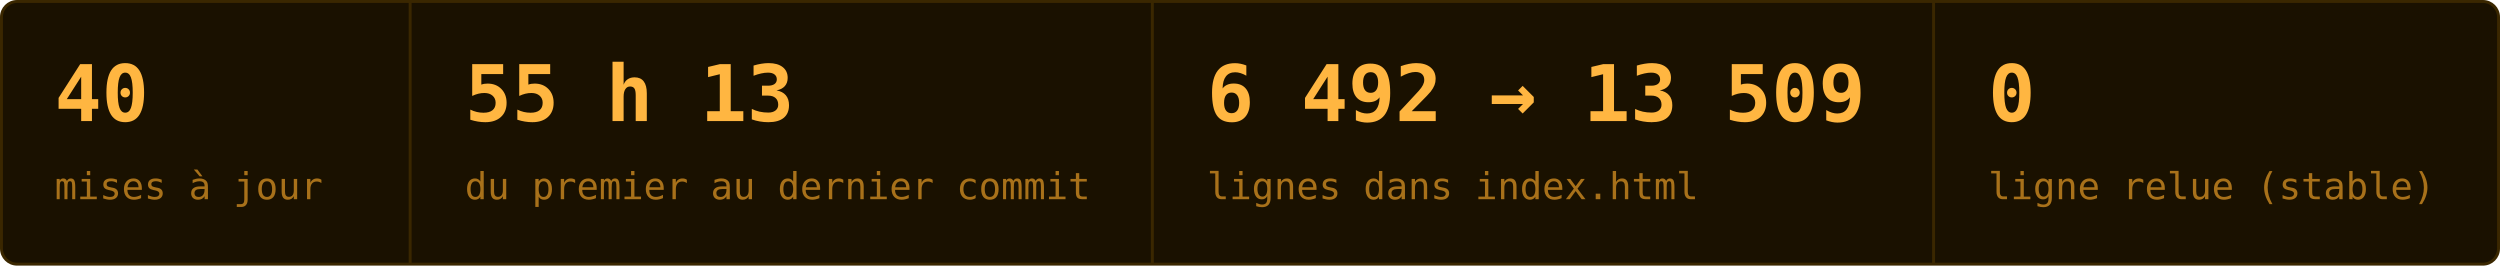
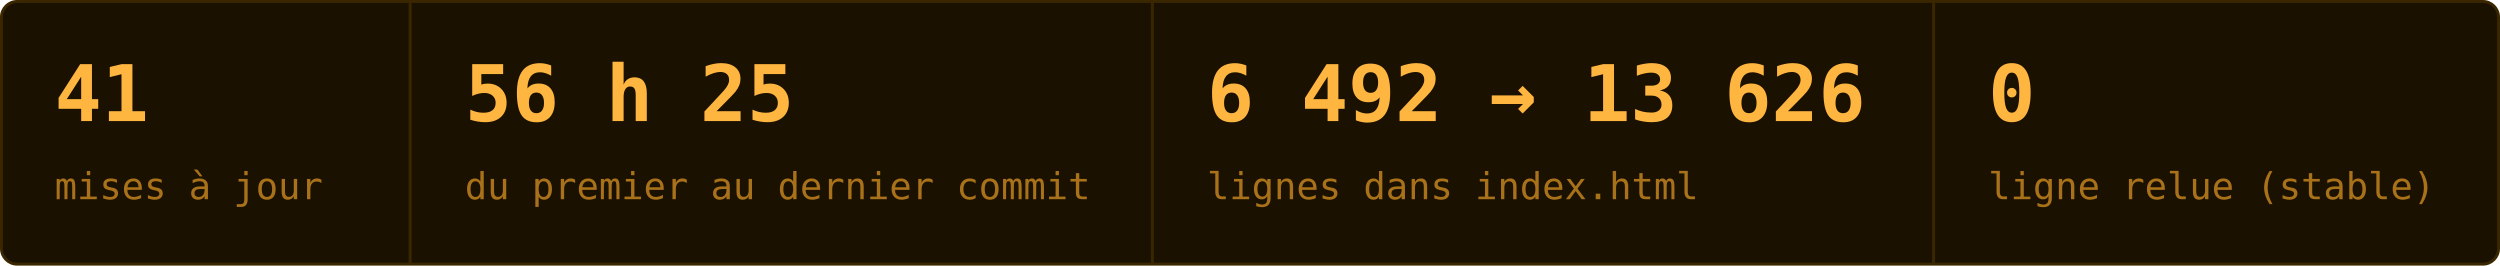
- <svg xmlns="http://www.w3.org/2000/svg" width="1280" height="136" viewBox="0 0 1280 136" role="img" aria-label="En chiffres : 40 mises à jour, 55 h 13 du premier au dernier commit, 6 492 → 13 509 lignes dans index.html, 0 ligne relue (stable)">
+ <svg xmlns="http://www.w3.org/2000/svg" width="1280" height="136" viewBox="0 0 1280 136" role="img" aria-label="En chiffres : 41 mises à jour, 56 h 25 du premier au dernier commit, 6 492 → 13 626 lignes dans index.html, 0 ligne relue (stable)">
  <rect x=".75" y=".75" width="1278.5" height="134.5" rx="8" fill="#1a1100" stroke="#3a2700" stroke-width="1.5" />
-   <text x="28.0" y="62" font-family="'JetBrains Mono', 'Cascadia Mono', Consolas, Menlo, 'DejaVu Sans Mono', monospace" font-size="40" font-weight="700" fill="#ffb641">40</text>
+   <text x="28.0" y="62" font-family="'JetBrains Mono', 'Cascadia Mono', Consolas, Menlo, 'DejaVu Sans Mono', monospace" font-size="40" font-weight="700" fill="#ffb641">41</text>
  <text x="28.0" y="102" font-family="'JetBrains Mono', 'Cascadia Mono', Consolas, Menlo, 'DejaVu Sans Mono', monospace" font-size="19" fill="#a8711a">mises à jour</text>
  <line x1="210.0" y1="1" x2="210.0" y2="135" stroke="#3a2700" stroke-width="1.5" />
-   <text x="238.0" y="62" font-family="'JetBrains Mono', 'Cascadia Mono', Consolas, Menlo, 'DejaVu Sans Mono', monospace" font-size="40" font-weight="700" fill="#ffb641">55 h 13</text>
+   <text x="238.0" y="62" font-family="'JetBrains Mono', 'Cascadia Mono', Consolas, Menlo, 'DejaVu Sans Mono', monospace" font-size="40" font-weight="700" fill="#ffb641">56 h 25</text>
  <text x="238.0" y="102" font-family="'JetBrains Mono', 'Cascadia Mono', Consolas, Menlo, 'DejaVu Sans Mono', monospace" font-size="19" fill="#a8711a">du premier au dernier commit</text>
  <line x1="590.0" y1="1" x2="590.0" y2="135" stroke="#3a2700" stroke-width="1.5" />
-   <text x="618.0" y="62" font-family="'JetBrains Mono', 'Cascadia Mono', Consolas, Menlo, 'DejaVu Sans Mono', monospace" font-size="40" font-weight="700" fill="#ffb641">6 492 → 13 509</text>
+   <text x="618.0" y="62" font-family="'JetBrains Mono', 'Cascadia Mono', Consolas, Menlo, 'DejaVu Sans Mono', monospace" font-size="40" font-weight="700" fill="#ffb641">6 492 → 13 626</text>
  <text x="618.0" y="102" font-family="'JetBrains Mono', 'Cascadia Mono', Consolas, Menlo, 'DejaVu Sans Mono', monospace" font-size="19" fill="#a8711a">lignes dans index.html</text>
  <line x1="990.0" y1="1" x2="990.0" y2="135" stroke="#3a2700" stroke-width="1.5" />
  <text x="1018.0" y="62" font-family="'JetBrains Mono', 'Cascadia Mono', Consolas, Menlo, 'DejaVu Sans Mono', monospace" font-size="40" font-weight="700" fill="#ffb641">0</text>
  <text x="1018.0" y="102" font-family="'JetBrains Mono', 'Cascadia Mono', Consolas, Menlo, 'DejaVu Sans Mono', monospace" font-size="19" fill="#a8711a">ligne relue (stable)</text>
</svg>
